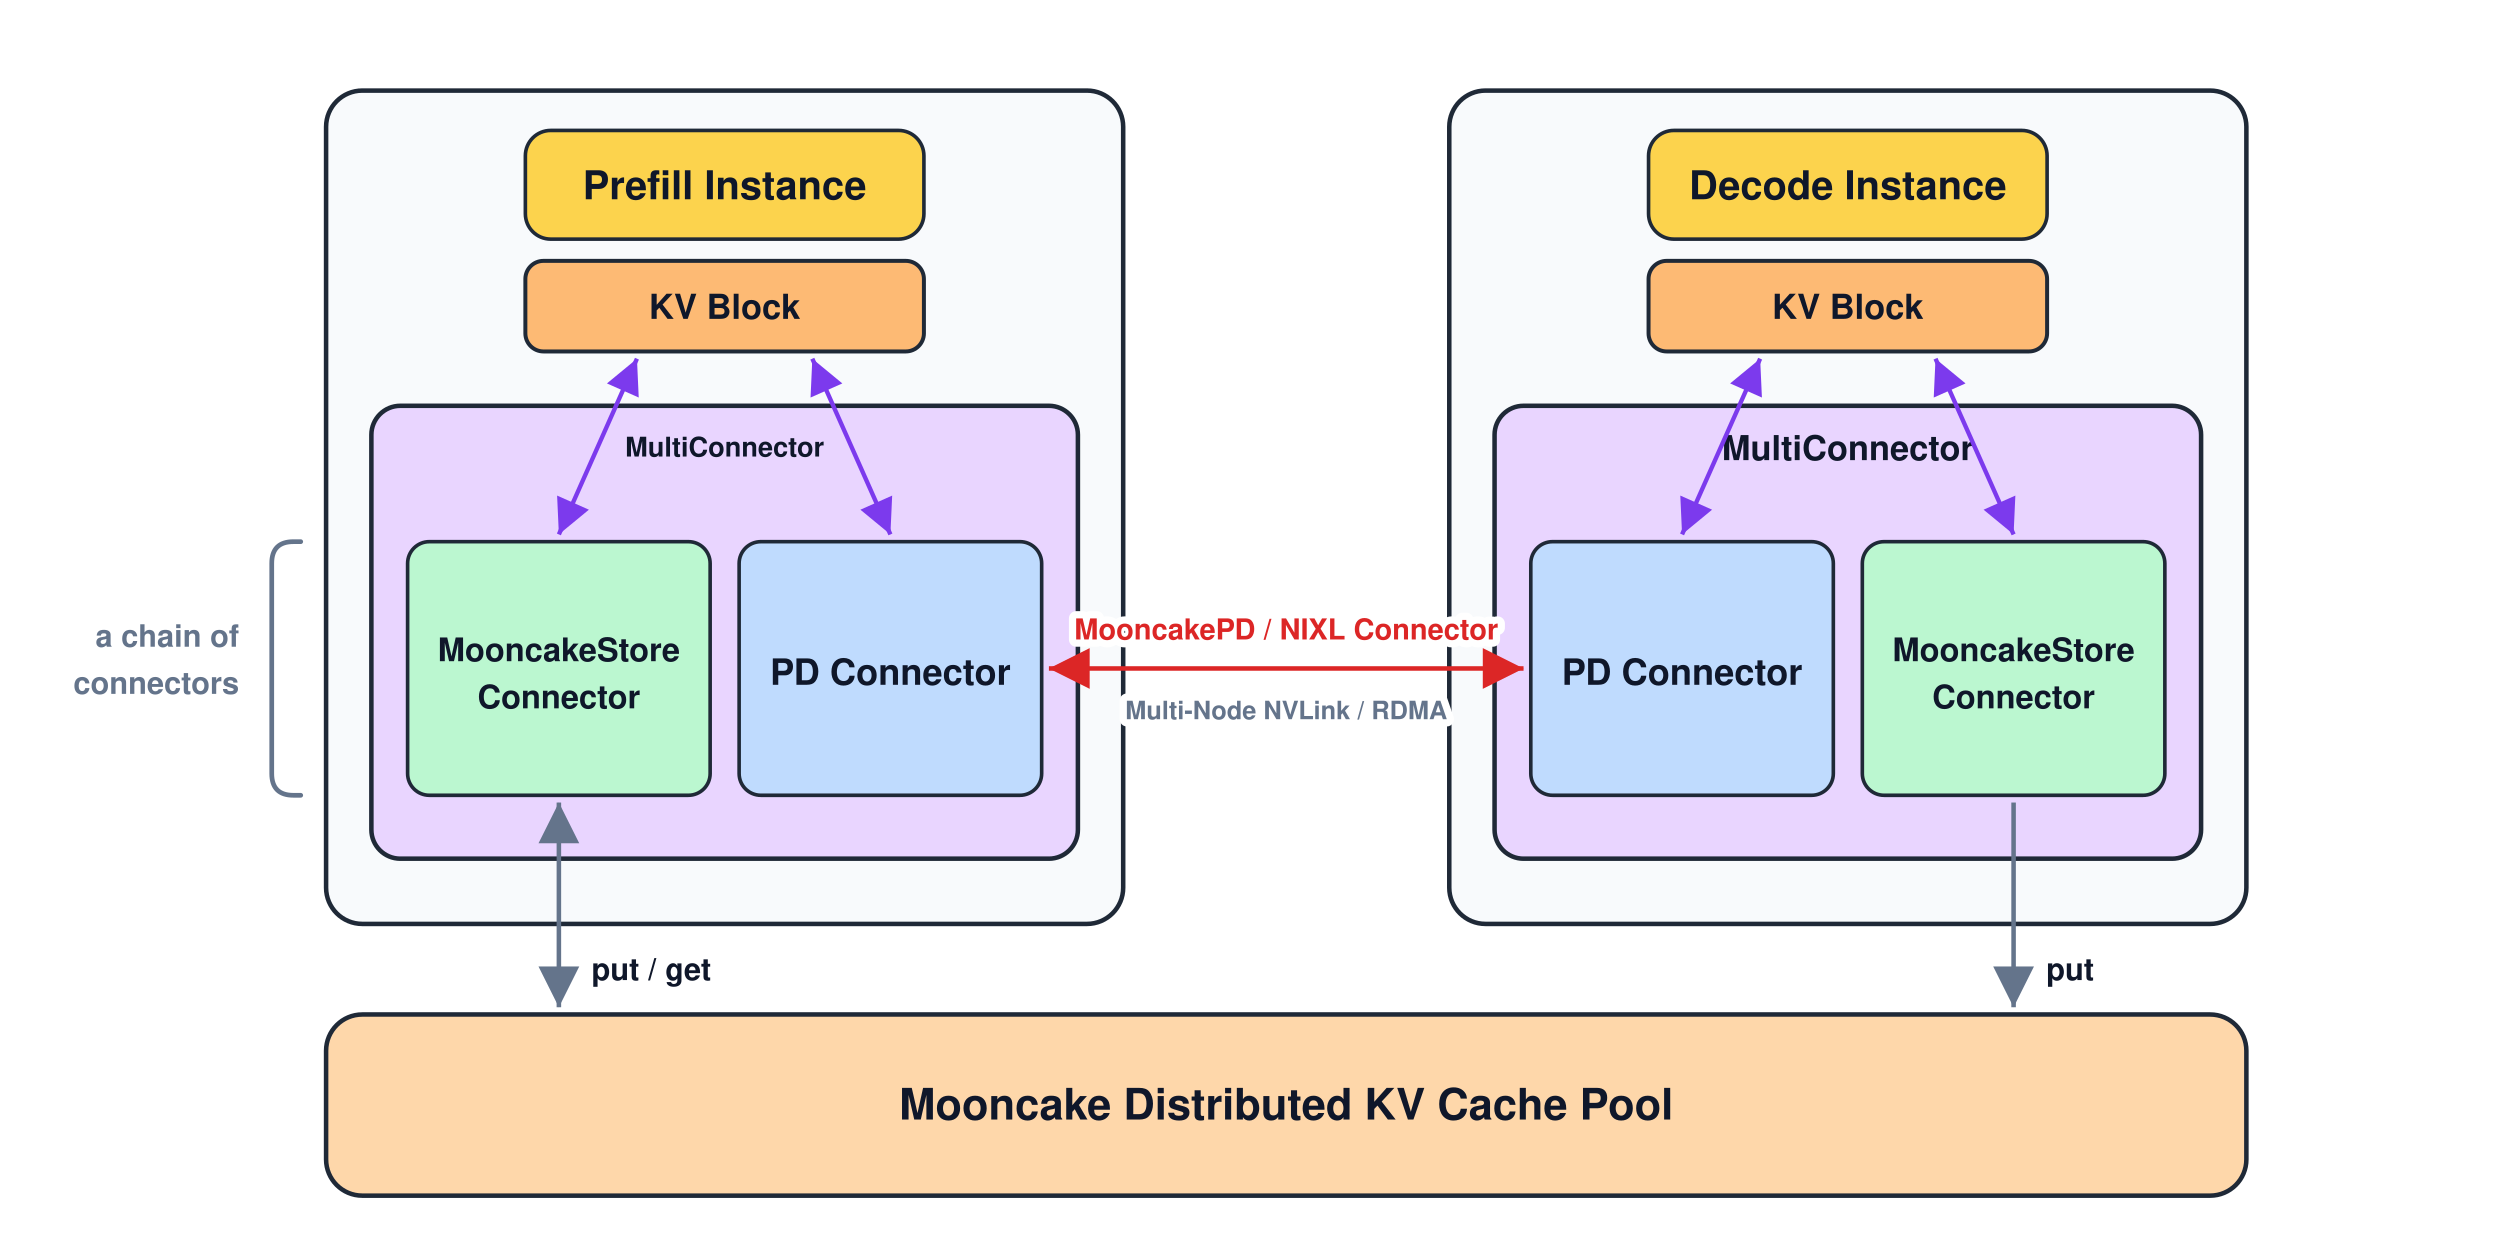
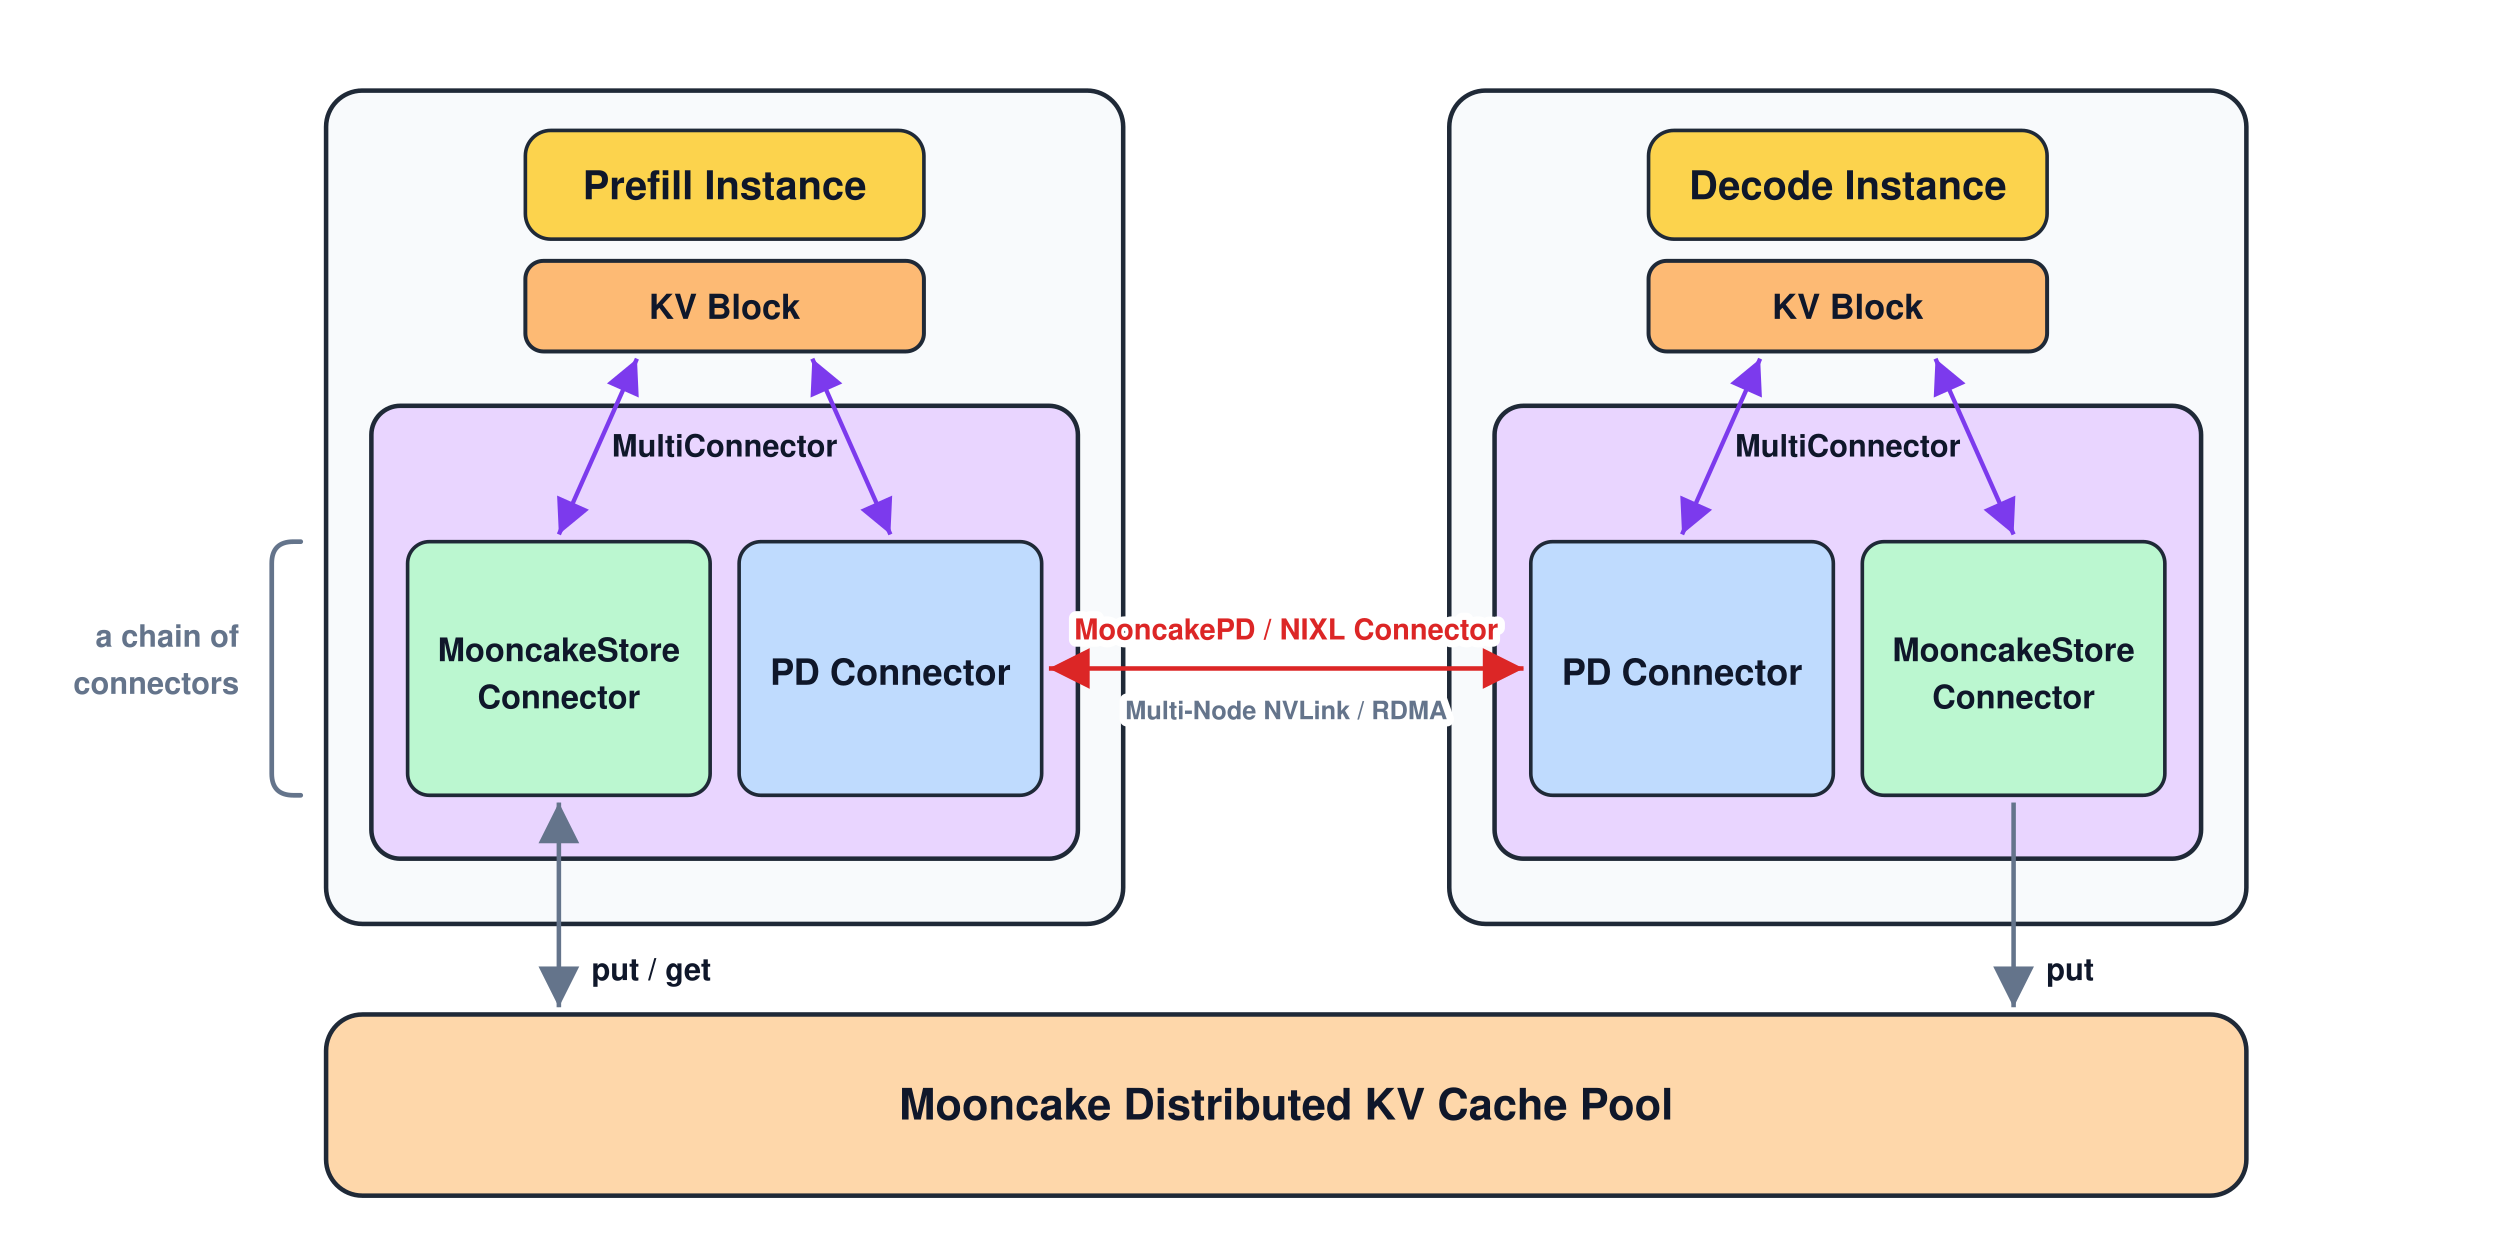
<svg xmlns="http://www.w3.org/2000/svg" width="1380" height="690" viewBox="0 0 1380 690" font-family="-apple-system, BlinkMacSystemFont, Segoe UI, Helvetica, Arial, sans-serif">
  <defs>
    <marker id="arrow" viewBox="0 0 10 10" refX="10" refY="5" markerWidth="9" markerHeight="9" orient="auto">
      <path d="M0 0 L10 5 L0 10 z" fill="#1f2937" />
    </marker>
    <marker id="arrow-start" viewBox="0 0 10 10" refX="10" refY="5" markerWidth="9" markerHeight="9" orient="auto-start-reverse">
      <path d="M0 0 L10 5 L0 10 z" fill="#1f2937" />
    </marker>
    <marker id="arrow-soft" viewBox="0 0 10 10" refX="10" refY="5" markerWidth="9" markerHeight="9" orient="auto">
      <path d="M0 0 L10 5 L0 10 z" fill="#64748b" />
    </marker>
    <marker id="arrow-soft-start" viewBox="0 0 10 10" refX="10" refY="5" markerWidth="9" markerHeight="9" orient="auto-start-reverse">
      <path d="M0 0 L10 5 L0 10 z" fill="#64748b" />
    </marker>
    <marker id="arrow-pd" viewBox="0 0 10 10" refX="10" refY="5" markerWidth="9" markerHeight="9" orient="auto">
      <path d="M0 0 L10 5 L0 10 z" fill="#dc2626" />
    </marker>
    <marker id="arrow-pd-start" viewBox="0 0 10 10" refX="10" refY="5" markerWidth="9" markerHeight="9" orient="auto-start-reverse">
      <path d="M0 0 L10 5 L0 10 z" fill="#dc2626" />
    </marker>
    <marker id="arrow-kv" viewBox="0 0 10 10" refX="10" refY="5" markerWidth="8" markerHeight="8" orient="auto">
      <path d="M0 0 L10 5 L0 10 z" fill="#7c3aed" />
    </marker>
    <marker id="arrow-kv-start" viewBox="0 0 10 10" refX="10" refY="5" markerWidth="8" markerHeight="8" orient="auto-start-reverse">
      <path d="M0 0 L10 5 L0 10 z" fill="#7c3aed" />
    </marker>
  </defs>
  <rect x="0" y="0" width="1380" height="690" rx="0" fill="#ffffff" stroke="#ffffff" stroke-width="0" />
  <rect x="180" y="50" width="440" height="460" rx="20" fill="#f8fafc" stroke="#1f2937" stroke-width="2.5" />
  <rect x="290.0" y="72" width="220" height="60" rx="14" fill="#fcd34d" stroke="#1f2937" stroke-width="2" />
  <text x="400.0" y="110.0" text-anchor="middle" font-size="22" font-weight="700" fill="#0f172a">Prefill Instance</text>
  <rect x="205" y="224" width="390" height="250" rx="16" fill="#e9d5ff" stroke="#1f2937" stroke-width="2.5" />
-   <text x="400.0" y="252" text-anchor="middle" font-size="15" font-weight="700" fill="#0f172a">MultiConnector</text>
+   <text x="400.0" y="252" text-anchor="middle" font-size="17" font-weight="700" fill="#0f172a">MultiConnector</text>
  <rect x="290.0" y="144" width="220" height="50" rx="10" fill="#fdba74" stroke="#1f2937" stroke-width="2.2" />
  <text x="400.0" y="176.0" text-anchor="middle" font-size="19" font-weight="700" fill="#0f172a">KV Block</text>
  <rect x="225" y="299" width="167.0" height="140" rx="12" fill="#bbf7d0" stroke="#1f2937" stroke-width="2" />
  <text x="308.5" y="365.0" text-anchor="middle" font-size="18" font-weight="700" fill="#0f172a">MooncakeStore</text>
  <text x="308.5" y="391.0" text-anchor="middle" font-size="18" font-weight="700" fill="#0f172a">Connector</text>
  <rect x="408.0" y="299" width="167.0" height="140" rx="12" fill="#bfdbfe" stroke="#1f2937" stroke-width="2" />
  <text x="491.5" y="378.0" text-anchor="middle" font-size="20" font-weight="700" fill="#0f172a">PD Connector</text>
  <rect x="800" y="50" width="440" height="460" rx="20" fill="#f8fafc" stroke="#1f2937" stroke-width="2.5" />
  <rect x="910.0" y="72" width="220" height="60" rx="14" fill="#fcd34d" stroke="#1f2937" stroke-width="2" />
  <text x="1020.0" y="110.0" text-anchor="middle" font-size="22" font-weight="700" fill="#0f172a">Decode Instance</text>
  <rect x="825" y="224" width="390" height="250" rx="16" fill="#e9d5ff" stroke="#1f2937" stroke-width="2.5" />
-   <text x="1020.0" y="254" text-anchor="middle" font-size="19" font-weight="700" fill="#0f172a">MultiConnector</text>
+   <text x="1020.0" y="252" text-anchor="middle" font-size="17" font-weight="700" fill="#0f172a">MultiConnector</text>
  <rect x="910.0" y="144" width="220" height="50" rx="10" fill="#fdba74" stroke="#1f2937" stroke-width="2.2" />
  <text x="1020.0" y="176.0" text-anchor="middle" font-size="19" font-weight="700" fill="#0f172a">KV Block</text>
  <rect x="845" y="299" width="167.0" height="140" rx="12" fill="#bfdbfe" stroke="#1f2937" stroke-width="2" />
  <text x="928.5" y="378.0" text-anchor="middle" font-size="20" font-weight="700" fill="#0f172a">PD Connector</text>
  <rect x="1028.0" y="299" width="167.0" height="140" rx="12" fill="#bbf7d0" stroke="#1f2937" stroke-width="2" />
  <text x="1111.5" y="365.0" text-anchor="middle" font-size="18" font-weight="700" fill="#0f172a">MooncakeStore</text>
  <text x="1111.5" y="391.0" text-anchor="middle" font-size="18" font-weight="700" fill="#0f172a">Connector</text>
  <line x1="351.6" y1="198" x2="308.5" y2="295" stroke="#7c3aed" stroke-width="2.4" marker-start="url(#arrow-kv-start)" marker-end="url(#arrow-kv)" />
  <line x1="448.4" y1="198" x2="491.5" y2="295" stroke="#7c3aed" stroke-width="2.4" marker-start="url(#arrow-kv-start)" marker-end="url(#arrow-kv)" />
  <line x1="971.6" y1="198" x2="928.5" y2="295" stroke="#7c3aed" stroke-width="2.4" marker-start="url(#arrow-kv-start)" marker-end="url(#arrow-kv)" />
  <line x1="1068.4" y1="198" x2="1111.5" y2="295" stroke="#7c3aed" stroke-width="2.4" marker-start="url(#arrow-kv-start)" marker-end="url(#arrow-kv)" />
  <line x1="579.0" y1="369.0" x2="841" y2="369.0" stroke="#dc2626" stroke-width="2.5" marker-start="url(#arrow-pd-start)" marker-end="url(#arrow-pd)" />
  <text x="710.0" y="353.0" text-anchor="middle" font-size="16" font-weight="700" fill="#dc2626" style="paint-order: stroke; stroke: #ffffff; stroke-width: 8px; stroke-linejoin: round;">MooncakePD / NIXL Connector</text>
  <text x="710.0" y="397.0" text-anchor="middle" font-size="14" font-weight="600" fill="#64748b" style="paint-order: stroke; stroke: #ffffff; stroke-width: 8px; stroke-linejoin: round;">Multi-Node NVLink / RDMA</text>
  <rect x="180" y="560" width="1060" height="100" rx="20" fill="#fed7aa" stroke="#1f2937" stroke-width="2.5" />
  <text x="710.0" y="618.0" text-anchor="middle" font-size="24" font-weight="700" fill="#0f172a">Mooncake Distributed KV Cache Pool</text>
  <line x1="308.5" y1="443" x2="308.5" y2="556" stroke="#64748b" stroke-width="2.5" marker-start="url(#arrow-soft-start)" marker-end="url(#arrow-soft)" />
  <text x="326.5" y="541.0" text-anchor="start" font-size="17" font-weight="700" fill="#0f172a" style="paint-order: stroke; stroke: #ffffff; stroke-width: 6px; stroke-linejoin: round;">put / get</text>
  <line x1="1111.5" y1="443" x2="1111.5" y2="556" stroke="#64748b" stroke-width="2.5" marker-end="url(#arrow-soft)" />
  <text x="1129.5" y="541.0" text-anchor="start" font-size="17" font-weight="700" fill="#0f172a" style="paint-order: stroke; stroke: #ffffff; stroke-width: 6px; stroke-linejoin: round;">put</text>
  <path d="M 166 299 L 162 299 Q 150 299, 150 311 L 150 427 Q 150 439, 162 439 L 166 439" fill="none" stroke="#64748b" stroke-width="2.6" stroke-linecap="round" stroke-linejoin="round" />
  <text x="132" y="357.0" text-anchor="end" font-size="17" font-weight="700" fill="#64748b">a chain of</text>
  <text x="132" y="383.0" text-anchor="end" font-size="17" font-weight="700" fill="#64748b">connectors</text>
</svg>
